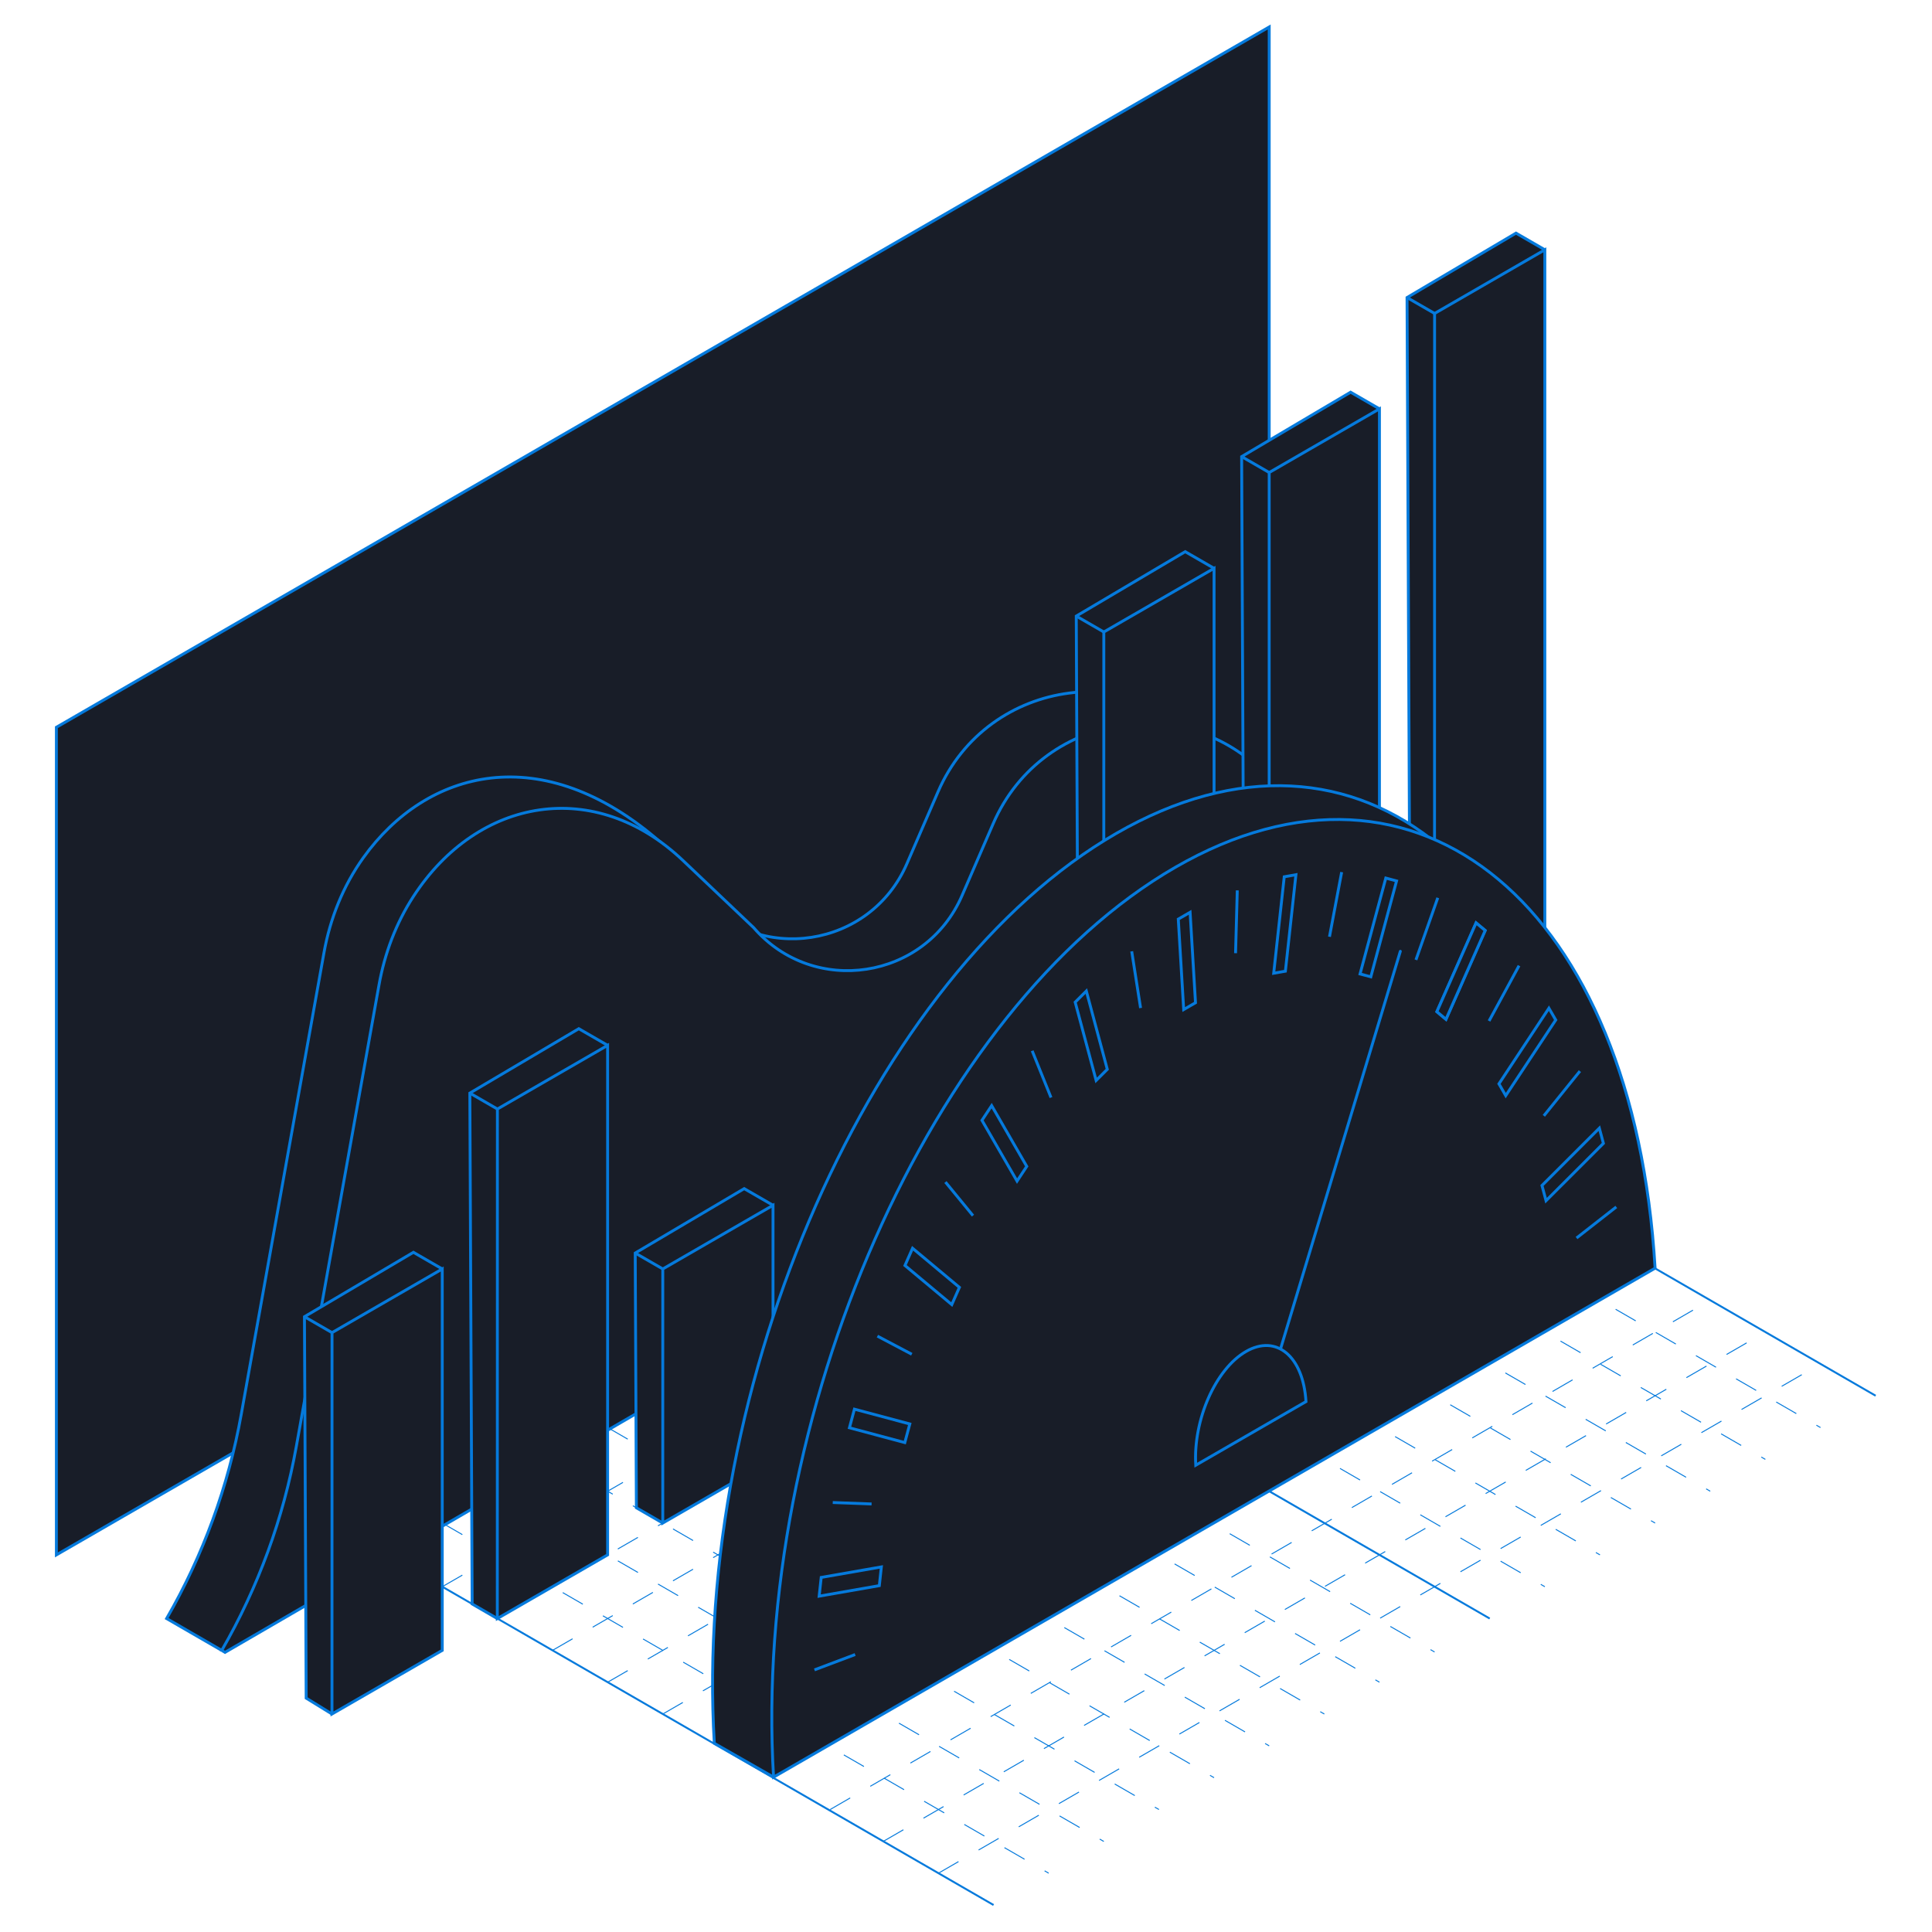
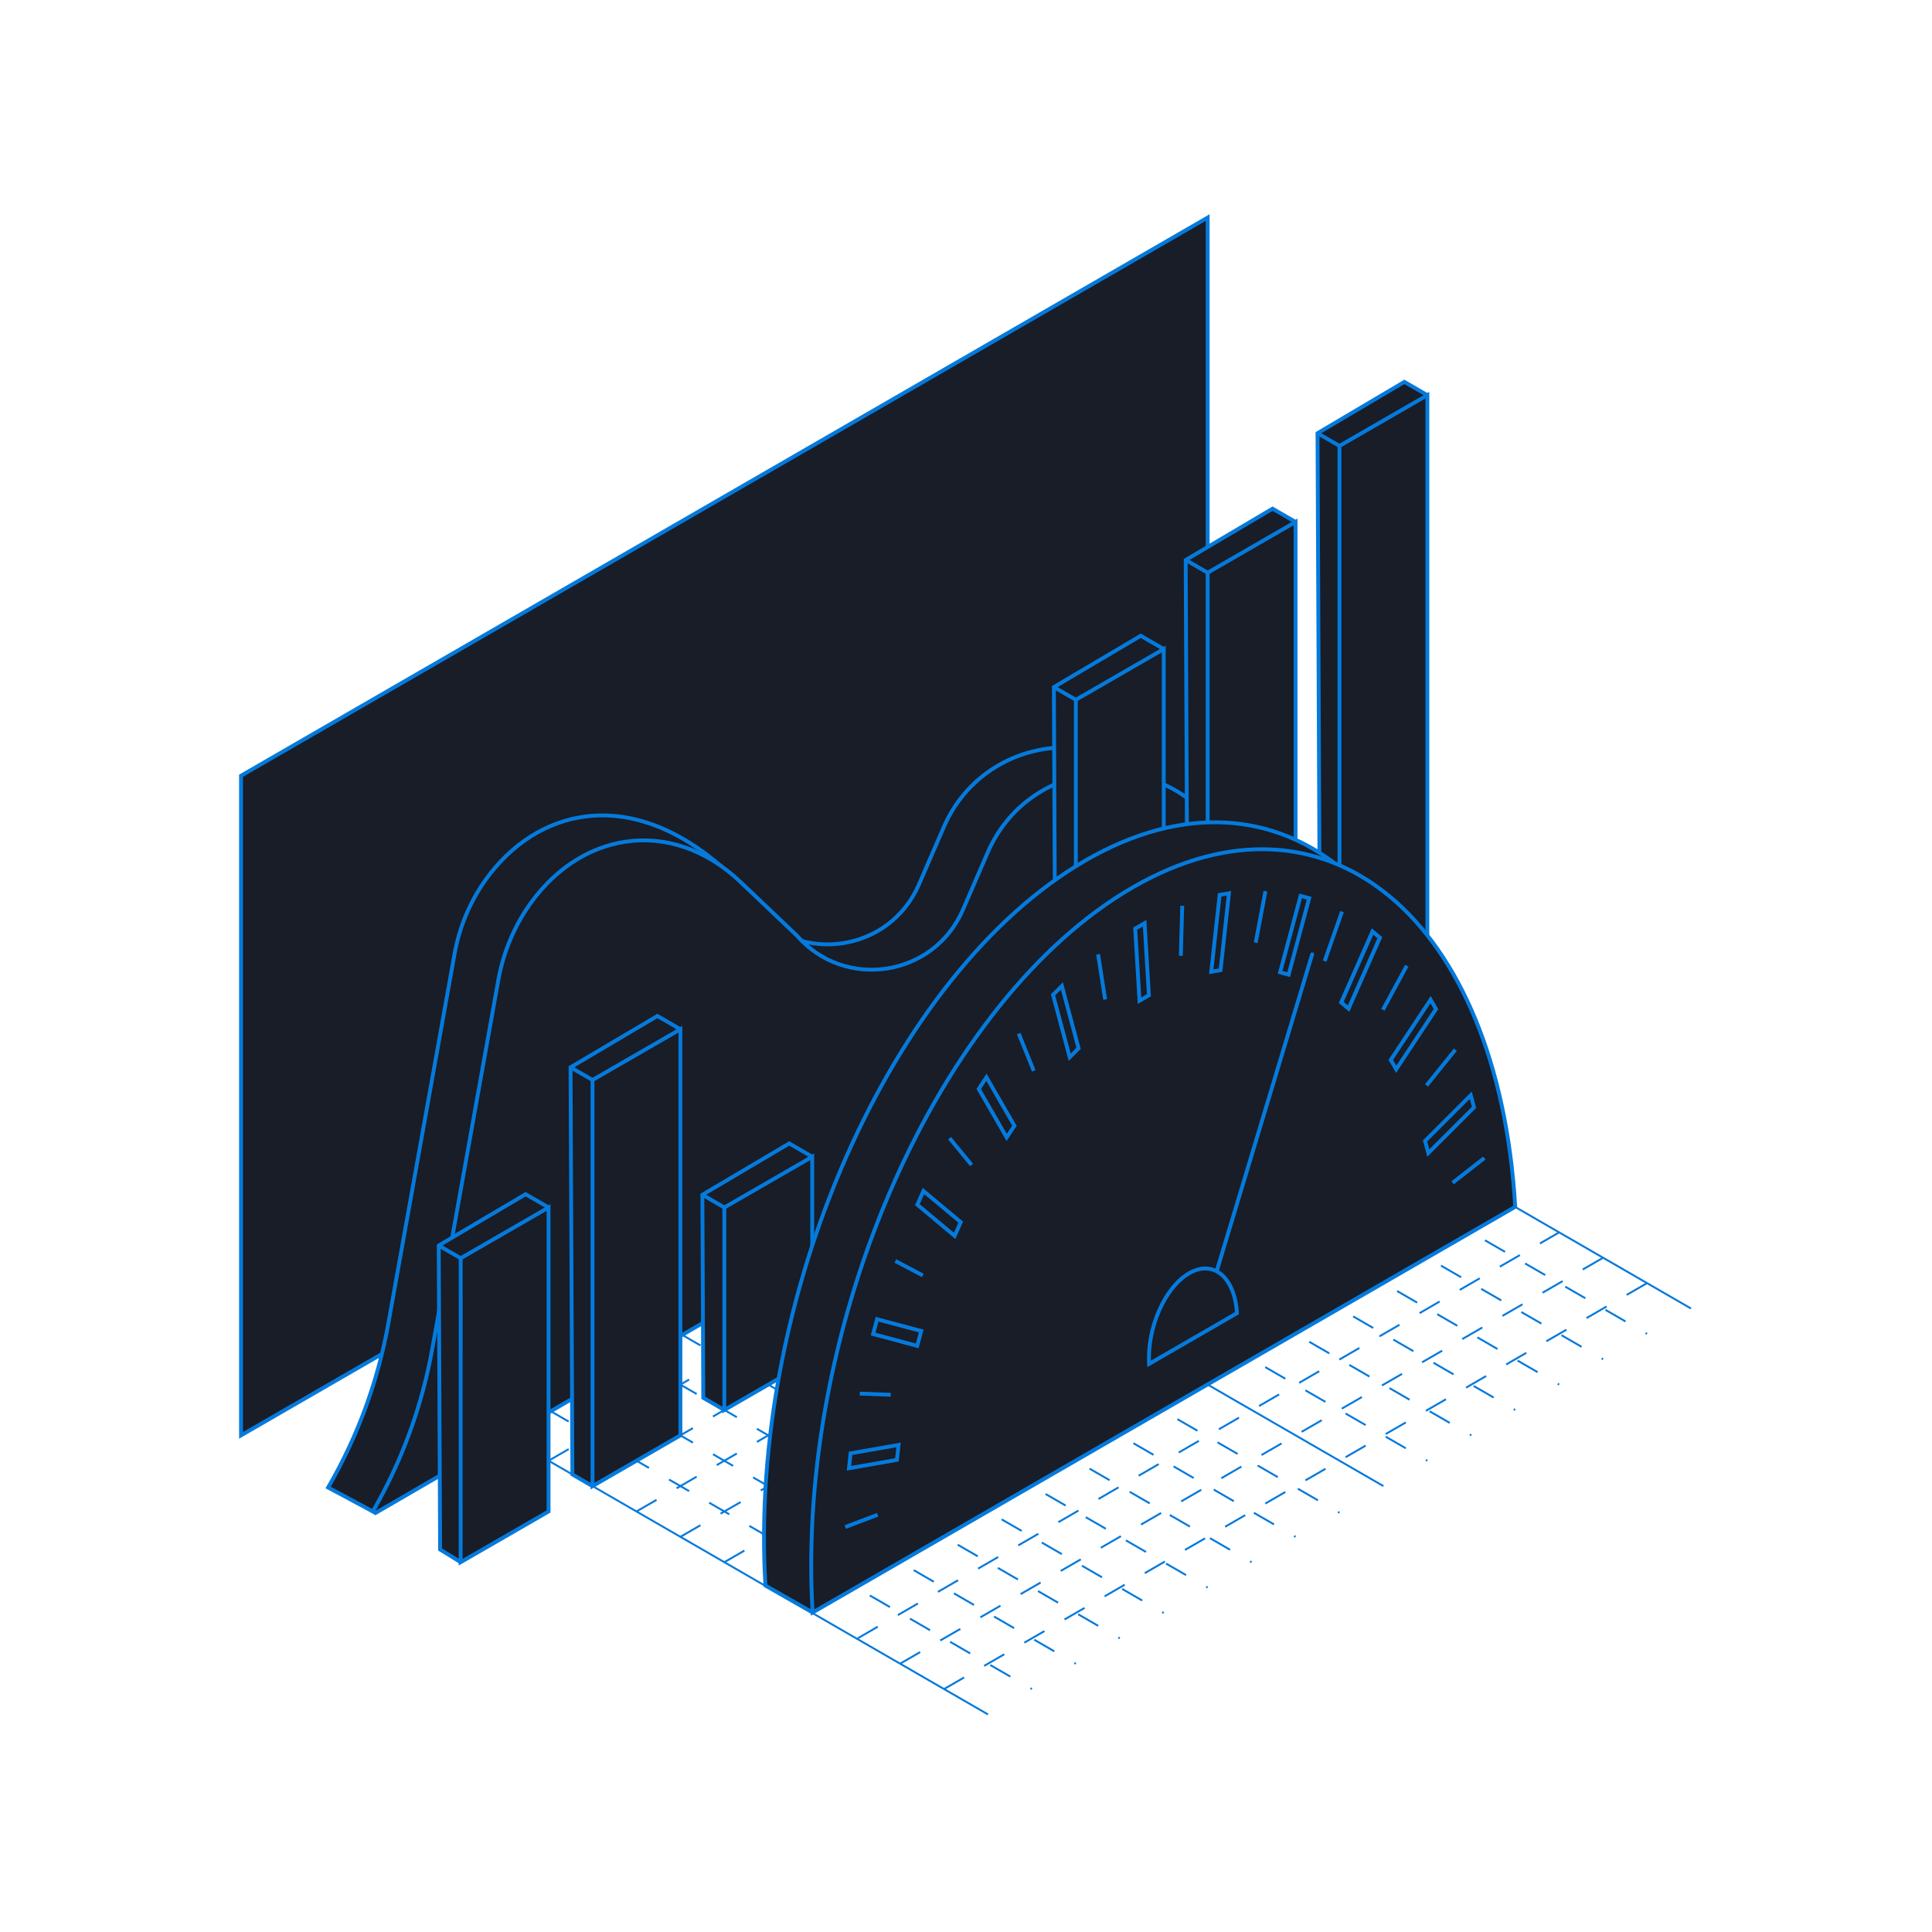
<svg xmlns="http://www.w3.org/2000/svg" id="Final_Illustrations_copy" data-name="Final Illustrations copy" viewBox="0 0 2000 2000">
  <defs>
-     <style>.cls-1,.cls-2{fill:none;}.cls-1,.cls-2,.cls-3,.cls-4{stroke:#057adc;stroke-miterlimit:10;}.cls-1{stroke-width:2px;}.cls-2{stroke-dasharray:24;}.cls-3,.cls-4{fill:#181d28;stroke-width:3px;}.cls-4{stroke-linecap:round;}</style>
+     <style>.cls-1,.cls-2{fill:none;stroke-width:2px;}.cls-1,.cls-2,.cls-3,.cls-4{stroke:#057adc;stroke-miterlimit:10;}.cls-2{stroke-dasharray:24;}.cls-3,.cls-4{fill:#181d28;stroke-width:4px;}.cls-4{stroke-linecap:round;}</style>
  </defs>
-   <line class="cls-1" x1="400.78" y1="1609.6" x2="1028.53" y2="1972.07" />
-   <line class="cls-2" x1="1256.81" y1="1115.33" x2="1884.57" y2="1477.8" />
-   <line class="cls-1" x1="914.4" y1="1313.04" x2="1542.15" y2="1675.51" />
-   <line class="cls-2" x1="971.47" y1="1939.12" x2="1884.57" y2="1411.89" />
-   <line class="cls-2" x1="914.4" y1="1906.17" x2="1827.5" y2="1378.94" />
-   <line class="cls-2" x1="859.36" y1="1873.22" x2="1770.43" y2="1345.94" />
-   <line class="cls-2" x1="686.09" y1="1774.36" x2="1599.49" y2="1247.29" />
-   <line class="cls-2" x1="629.05" y1="1741.41" x2="1542.23" y2="1214.23" />
-   <line class="cls-2" x1="571.95" y1="1708.46" x2="1485.01" y2="1181.28" />
-   <line class="cls-2" x1="514.86" y1="1675.51" x2="1428.01" y2="1148.29" />
-   <line class="cls-2" x1="457.84" y1="1642.55" x2="1371.03" y2="1115.28" />
-   <line class="cls-2" x1="457.85" y1="1576.65" x2="1085.6" y2="1939.12" />
-   <line class="cls-2" x1="514.92" y1="1543.8" x2="1142.67" y2="1906.27" />
-   <line class="cls-2" x1="571.98" y1="1510.75" x2="1199.74" y2="1873.22" />
-   <line class="cls-2" x1="629.05" y1="1477.8" x2="1256.81" y2="1840.26" />
-   <line class="cls-2" x1="686.12" y1="1444.85" x2="1313.88" y2="1807.31" />
-   <line class="cls-2" x1="743.19" y1="1411.89" x2="1370.95" y2="1774.36" />
-   <line class="cls-2" x1="800.26" y1="1378.94" x2="1428.02" y2="1741.41" />
-   <line class="cls-2" x1="857.33" y1="1347.66" x2="1485.08" y2="1710.13" />
-   <line class="cls-2" x1="971.47" y1="1280.09" x2="1599.22" y2="1642.55" />
-   <line class="cls-2" x1="1028.53" y1="1247.14" x2="1656.29" y2="1609.6" />
-   <line class="cls-2" x1="1085.6" y1="1214.18" x2="1713.36" y2="1576.65" />
-   <line class="cls-2" x1="1142.67" y1="1181.23" x2="1770.43" y2="1543.7" />
-   <line class="cls-2" x1="1199.74" y1="1148.28" x2="1827.5" y2="1510.75" />
-   <line class="cls-1" x1="1313.88" y1="1082.38" x2="1941.64" y2="1444.85" />
-   <polygon class="cls-3" points="58.37 752.86 58.37 1609.6 1313.88 884.67 1313.88 27.93 58.37 752.86" />
-   <path class="cls-3" d="M1428,950.57h0a342.44,342.44,0,0,1-97.84-84.73l-66.28-84.2c-80.53-102.29-241.11-81.43-292.83,38l-32.24,74.47c-37.74,87.17-153.6,105-215.78,33.17L684,872.05c-122.73-107.51-242.4-75.51-307.82,15.75-20.94,29.2-34.46,63.05-40.8,98.42L249.7,1464.3a652.7,652.7,0,0,1-77.2,211.21h0l57.07,33" />
-   <path class="cls-3" d="M232.9,1710.52l-3.33-2.06a652.7,652.7,0,0,0,77.2-211.21l85.59-477.71c5.8-32.41,17.5-63.62,35.41-91.25C495,824.64,616.5,804.77,707.05,890.83l73.07,69.43c62.19,71.81,178,54,215.78-33.17l32.24-74.46c51.73-119.47,212.31-140.32,292.83-38l66.28,84.19a342.25,342.25,0,0,0,97.83,84.73h0Z" />
-   <polyline class="cls-3" points="1599.22 258.59 1569.35 241.34 1456.56 308.02 1460.14 1100.93 1485.09 1115.33" />
-   <line class="cls-3" x1="1456.56" y1="308.02" x2="1485.08" y2="324.49" />
-   <path class="cls-3" d="M1485.08,324.49l114.13-65.89h0v790.82L1485,1115.28h0Z" />
-   <polyline class="cls-3" points="1428.01 423.25 1398.14 406 1285.34 472.68 1288.63 1199.61 1313.8 1214.23" />
-   <line class="cls-3" x1="1285.34" y1="472.68" x2="1313.87" y2="489.15" />
-   <path class="cls-3" d="M1313.87,489.15,1428,423.26h0v725l-114.19,65.93h0Z" />
-   <polyline class="cls-3" points="1256.8 588.34 1226.93 571.09 1114.14 637.77 1117.12 1298.29 1142.6 1313.08" />
-   <line class="cls-3" x1="1114.14" y1="637.77" x2="1142.67" y2="654.24" />
-   <path class="cls-3" d="M1142.67,654.24l114.12-65.89h0v658.78l-114.18,65.93h0Z" />
-   <polyline class="cls-3" points="629.05 1082.16 599.17 1064.91 486.38 1131.58 488.77 1660.41 514.86 1675.54" />
-   <line class="cls-3" x1="486.38" y1="1131.58" x2="514.91" y2="1148.06" />
-   <path class="cls-3" d="M514.91,1148.06,629,1082.16h0v527.44l-114.18,65.92h0Z" />
-   <polyline class="cls-3" points="457.84 1313.64 427.97 1296.39 315.17 1363.06 316.96 1757.88 343.66 1774.34" />
-   <line class="cls-3" x1="315.17" y1="1363.06" x2="343.7" y2="1379.54" />
-   <path class="cls-3" d="M343.7,1379.54l114.12-65.9h0v394.81l-114.16,65.87h0Z" />
-   <polyline class="cls-3" points="800.25 1247.71 770.38 1230.47 657.58 1297.14 658.78 1560.85 686.09 1576.65" />
-   <line class="cls-3" x1="657.58" y1="1297.14" x2="686.11" y2="1313.62" />
-   <path class="cls-3" d="M686.11,1313.62l114.12-65.9h0v263L686.1,1576.64s0,0,0,0Z" />
-   <path class="cls-3" d="M1652.05,1277.8c-22.35-374.65-244.76-560.41-496.76-414.91S717.12,1430.05,739.47,1804.7l61.31,35" />
-   <path class="cls-3" d="M800.78,1839.69C778.43,1465,964.6,1043.38,1216.6,897.88S1691,938.15,1713.36,1312.8Z" />
-   <polygon class="cls-3" points="1219.76 951.46 1231.99 944.4 1237.57 1038.02 1225.35 1045.08 1219.76 951.46" />
-   <polygon class="cls-3" points="1113.03 1037.45 1124.56 1025.92 1146.26 1106.94 1134.72 1118.47 1113.03 1037.45" />
-   <polygon class="cls-3" points="1016.52 1159.75 1026.57 1144.55 1062.89 1207.45 1052.85 1222.65 1016.52 1159.75" />
-   <polygon class="cls-3" points="936.81 1310.03 944.69 1292.18 993.17 1332.67 985.29 1350.52 936.81 1310.03" />
-   <polygon class="cls-3" points="879.33 1478.04 884.5 1458.77 941.83 1474.09 936.66 1493.36 879.33 1478.04" />
-   <polygon class="cls-3" points="847.99 1652.34 850.11 1632.95 912.38 1622.06 910.27 1641.45 847.99 1652.34" />
-   <polygon class="cls-3" points="1655.63 1167.87 1659.84 1183.61 1600.46 1242.96 1596.24 1227.22 1655.63 1167.87" />
-   <polygon class="cls-3" points="1603.43 1043.68 1610.49 1055.89 1558.74 1134.19 1551.69 1121.98 1603.43 1043.68" />
-   <polygon class="cls-3" points="1528.04 955.38 1537.45 963.24 1496.87 1055.15 1487.46 1047.29 1528.04 955.38" />
-   <polygon class="cls-3" points="1528.04 955.38 1537.45 963.24 1496.87 1055.15 1487.46 1047.29 1528.04 955.38" />
-   <polygon class="cls-3" points="1434.58 908.97 1445.72 911.95 1419.07 1011.21 1407.93 1008.23 1434.58 908.97" />
-   <polygon class="cls-3" points="1329.44 907.64 1341.53 905.52 1330.63 1005.37 1318.53 1007.48 1329.44 907.64" />
-   <line class="cls-3" x1="1171.55" y1="984.8" x2="1180.72" y2="1043.51" />
-   <line class="cls-3" x1="1068.51" y1="1087.79" x2="1088.01" y2="1136.18" />
-   <line class="cls-3" x1="978.72" y1="1223.66" x2="1007.23" y2="1258.42" />
-   <line class="cls-3" x1="908.3" y1="1383.15" x2="943.87" y2="1401.92" />
-   <line class="cls-3" x1="862.05" y1="1555.4" x2="902.26" y2="1556.89" />
-   <line class="cls-3" x1="843.13" y1="1728.65" x2="885.24" y2="1712.77" />
-   <line class="cls-3" x1="1673.18" y1="1249.41" x2="1632.04" y2="1281.59" />
-   <line class="cls-3" x1="1635.53" y1="1108.82" x2="1598.17" y2="1155.09" />
-   <line class="cls-3" x1="1572.5" y1="999.67" x2="1541.46" y2="1056.89" />
-   <line class="cls-3" x1="1488.38" y1="929.4" x2="1465.77" y2="993.67" />
-   <line class="cls-3" x1="1388.89" y1="902.81" x2="1376.27" y2="969.75" />
-   <line class="cls-3" x1="1280.83" y1="921.71" x2="1279.04" y2="986.75" />
-   <line class="cls-4" x1="1301.29" y1="1477.1" x2="1449.62" y2="984.8" />
-   <path class="cls-3" d="M1237.84,1516.79c-2.8-46.83,20.47-99.54,52-117.72s59.31,5,62.1,51.86Z" />
+   <line class="cls-1" x1="522.41" y1="1485.87" x2="1022.74" y2="1774.76" />
+   <line class="cls-2" x1="1204.68" y1="1091.92" x2="1705.02" y2="1380.82" />
+   <line class="cls-1" x1="931.77" y1="1249.5" x2="1432.11" y2="1538.39" />
+   <line class="cls-2" x1="977.26" y1="1748.5" x2="1705.02" y2="1328.29" />
+   <line class="cls-2" x1="931.77" y1="1722.24" x2="1659.53" y2="1302.03" />
+   <line class="cls-2" x1="887.91" y1="1695.97" x2="1614.05" y2="1275.72" />
+   <line class="cls-2" x1="749.8" y1="1617.18" x2="1477.81" y2="1197.1" />
+   <line class="cls-2" x1="704.35" y1="1590.92" x2="1432.17" y2="1170.75" />
+   <line class="cls-2" x1="658.84" y1="1564.66" x2="1386.56" y2="1144.48" />
+   <line class="cls-2" x1="613.33" y1="1538.39" x2="1341.13" y2="1118.19" />
+   <line class="cls-2" x1="567.89" y1="1512.13" x2="1295.72" y2="1091.88" />
+   <line class="cls-2" x1="567.89" y1="1459.6" x2="1068.23" y2="1748.5" />
+   <line class="cls-2" x1="613.38" y1="1433.42" x2="1113.71" y2="1722.32" />
+   <line class="cls-2" x1="658.86" y1="1407.08" x2="1159.2" y2="1695.97" />
+   <line class="cls-2" x1="704.35" y1="1380.82" x2="1204.68" y2="1669.71" />
+   <line class="cls-2" x1="749.83" y1="1354.55" x2="1250.17" y2="1643.45" />
+   <line class="cls-2" x1="795.32" y1="1328.29" x2="1295.65" y2="1617.18" />
+   <line class="cls-2" x1="840.8" y1="1302.03" x2="1341.14" y2="1590.92" />
+   <line class="cls-2" x1="886.29" y1="1277.09" x2="1386.62" y2="1565.99" />
+   <line class="cls-2" x1="977.26" y1="1223.24" x2="1477.59" y2="1512.13" />
+   <line class="cls-2" x1="1022.74" y1="1196.97" x2="1523.08" y2="1485.87" />
+   <line class="cls-2" x1="1068.23" y1="1170.71" x2="1568.56" y2="1459.6" />
+   <line class="cls-2" x1="1113.71" y1="1144.45" x2="1614.05" y2="1433.34" />
+   <line class="cls-2" x1="1159.2" y1="1118.18" x2="1659.53" y2="1407.08" />
+   <line class="cls-1" x1="1250.17" y1="1065.66" x2="1750.5" y2="1354.55" />
+   <polygon class="cls-3" points="249.5 803.03 249.5 1485.87 1250.17 908.08 1250.17 225.24 249.5 803.03" />
+   <path class="cls-3" d="M1341.14,960.61h0a272.94,272.94,0,0,1-78-67.54L1210.33,826c-64.18-81.52-192.17-64.9-233.39,30.32l-25.69,59.34c-30.09,69.48-122.43,83.68-172,26.44l-31.14-44c-97.82-85.69-193.2-60.18-245.34,12.55a190.57,190.57,0,0,0-32.36,77.59L402,1370.05a520.16,520.16,0,0,1-61.52,168.34h0l-.82,1.45,46.3,24.82" />
+   <path class="cls-3" d="M388.6,1566.3l-2.65-1.64a520.18,520.18,0,0,0,61.53-168.34l68.21-380.74a197.55,197.55,0,0,1,28.23-72.74c53.56-82.61,150.42-98.44,222.6-29.85l58.23,55.34c49.56,57.23,141.9,43,172-26.44l25.7-59.35c41.23-95.21,169.21-111.84,233.39-30.31l52.83,67.11a273,273,0,0,0,78,67.53h0Z" />
+   <polyline class="cls-3" points="1477.59 409.08 1453.79 395.33 1363.89 448.48 1366.74 1080.44 1386.62 1091.92" />
+   <line class="cls-3" x1="1363.89" y1="448.47" x2="1386.62" y2="461.61" />
+   <path class="cls-3" d="M1386.62,461.61l91-52.52h0v630.3l-91,52.49s0,0,0,0Z" />
+   <polyline class="cls-3" points="1341.13 540.32 1317.32 526.57 1227.43 579.71 1230.05 1159.09 1250.11 1170.74" />
+   <line class="cls-3" x1="1227.43" y1="579.71" x2="1250.16" y2="592.84" />
+   <path class="cls-3" d="M1250.16,592.84l91-52.52h0v577.86l-91,52.55h0Z" />
+   <polyline class="cls-3" points="1204.68 671.9 1180.87 658.15 1090.97 711.29 1093.35 1237.74 1113.66 1249.53" />
+   <line class="cls-3" x1="1090.97" y1="711.29" x2="1113.71" y2="724.42" />
+   <path class="cls-3" d="M1113.71,724.42l91-52.52h0V1197l-91,52.54h0Z" />
+   <polyline class="cls-3" points="704.34 1065.48 680.53 1051.73 590.63 1104.88 592.54 1526.36 613.33 1538.42" />
+   <line class="cls-3" x1="590.63" y1="1104.88" x2="613.37" y2="1118.01" />
+   <path class="cls-3" d="M613.37,1118l91-52.52h0v420.38l-91,52.54h0Z" />
+   <polyline class="cls-3" points="567.89 1249.97 544.08 1236.23 454.18 1289.37 455.6 1604.05 476.89 1617.16" />
+   <line class="cls-3" x1="454.18" y1="1289.37" x2="476.92" y2="1302.5" />
+   <path class="cls-3" d="M476.92,1302.5,567.87,1250h0v314.67l-91,52.5h0Z" />
+   <polyline class="cls-3" points="840.79 1197.43 816.99 1183.69 727.09 1236.83 728.04 1447.01 749.8 1459.61" />
+   <line class="cls-3" x1="727.09" y1="1236.83" x2="749.82" y2="1249.96" />
+   <path class="cls-3" d="M749.82,1250l91-52.52h0v209.61l-91,52.54h0Z" />
+   <path class="cls-3" d="M1519.69,1221.42c-17.81-298.61-195.07-446.67-395.92-330.7s-349.23,452-331.42,750.64l48.87,27.9" />
+   <path class="cls-3" d="M841.22,1669.26c-17.82-298.61,130.57-634.68,331.42-750.65s378.11,32.1,395.92,330.7Z" />
+   <polygon class="cls-3" points="1175.15 961.31 1184.9 955.68 1189.35 1030.3 1179.61 1035.93 1175.15 961.31" />
+   <polygon class="cls-3" points="1090.09 1029.85 1099.28 1020.66 1116.57 1085.24 1107.38 1094.42 1090.09 1029.85" />
+   <polygon class="cls-3" points="1013.17 1127.33 1021.18 1115.21 1050.13 1165.34 1042.12 1177.46 1013.17 1127.33" />
+   <polygon class="cls-3" points="949.64 1247.1 955.92 1232.88 994.55 1265.15 988.27 1279.37 949.64 1247.1" />
+   <polygon class="cls-3" points="903.82 1381.01 907.95 1365.65 953.64 1377.86 949.51 1393.22 903.82 1381.01" />
+   <polygon class="cls-3" points="878.85 1519.93 880.53 1504.47 930.17 1495.8 928.48 1511.25 878.85 1519.93" />
+   <polygon class="cls-3" points="1522.55 1133.8 1525.91 1146.34 1478.58 1193.64 1475.22 1181.1 1522.55 1133.8" />
+   <polygon class="cls-3" points="1480.95 1034.82 1486.57 1044.55 1445.33 1106.95 1439.71 1097.22 1480.95 1034.82" />
+   <polygon class="cls-3" points="1420.86 964.43 1428.36 970.7 1396.02 1043.95 1388.52 1037.69 1420.86 964.43" />
+   <polygon class="cls-3" points="1420.86 964.43 1428.36 970.7 1396.02 1043.95 1388.52 1037.69 1420.86 964.43" />
+   <polygon class="cls-3" points="1346.37 927.45 1355.25 929.82 1334.01 1008.93 1325.13 1006.56 1346.37 927.45" />
+   <polygon class="cls-3" points="1262.57 926.38 1272.21 924.7 1263.52 1004.28 1253.88 1005.96 1262.57 926.38" />
+   <line class="cls-3" x1="1136.73" y1="987.88" x2="1144.04" y2="1034.68" />
+   <line class="cls-3" x1="1054.6" y1="1069.97" x2="1070.15" y2="1108.54" />
+   <line class="cls-3" x1="983.04" y1="1178.26" x2="1005.76" y2="1205.97" />
+   <line class="cls-3" x1="926.91" y1="1305.38" x2="955.26" y2="1320.34" />
+   <line class="cls-3" x1="890.05" y1="1442.66" x2="922.1" y2="1443.85" />
+   <line class="cls-3" x1="874.97" y1="1580.75" x2="908.53" y2="1568.09" />
+   <line class="cls-3" x1="1536.54" y1="1198.79" x2="1503.75" y2="1224.43" />
+   <line class="cls-3" x1="1506.53" y1="1086.73" x2="1476.76" y2="1123.61" />
+   <line class="cls-3" x1="1456.3" y1="999.73" x2="1431.56" y2="1045.34" />
+   <line class="cls-3" x1="1389.25" y1="943.73" x2="1371.23" y2="994.96" />
+   <line class="cls-3" x1="1309.96" y1="922.54" x2="1299.89" y2="975.89" />
+   <line class="cls-3" x1="1223.83" y1="937.6" x2="1222.4" y2="989.44" />
+   <line class="cls-4" x1="1240.14" y1="1380.26" x2="1358.36" y2="987.88" />
+   <path class="cls-3" d="M1189.56,1411.9c-2.23-37.33,16.32-79.34,41.43-93.83s47.26,4,49.49,41.33Z" />
</svg>
